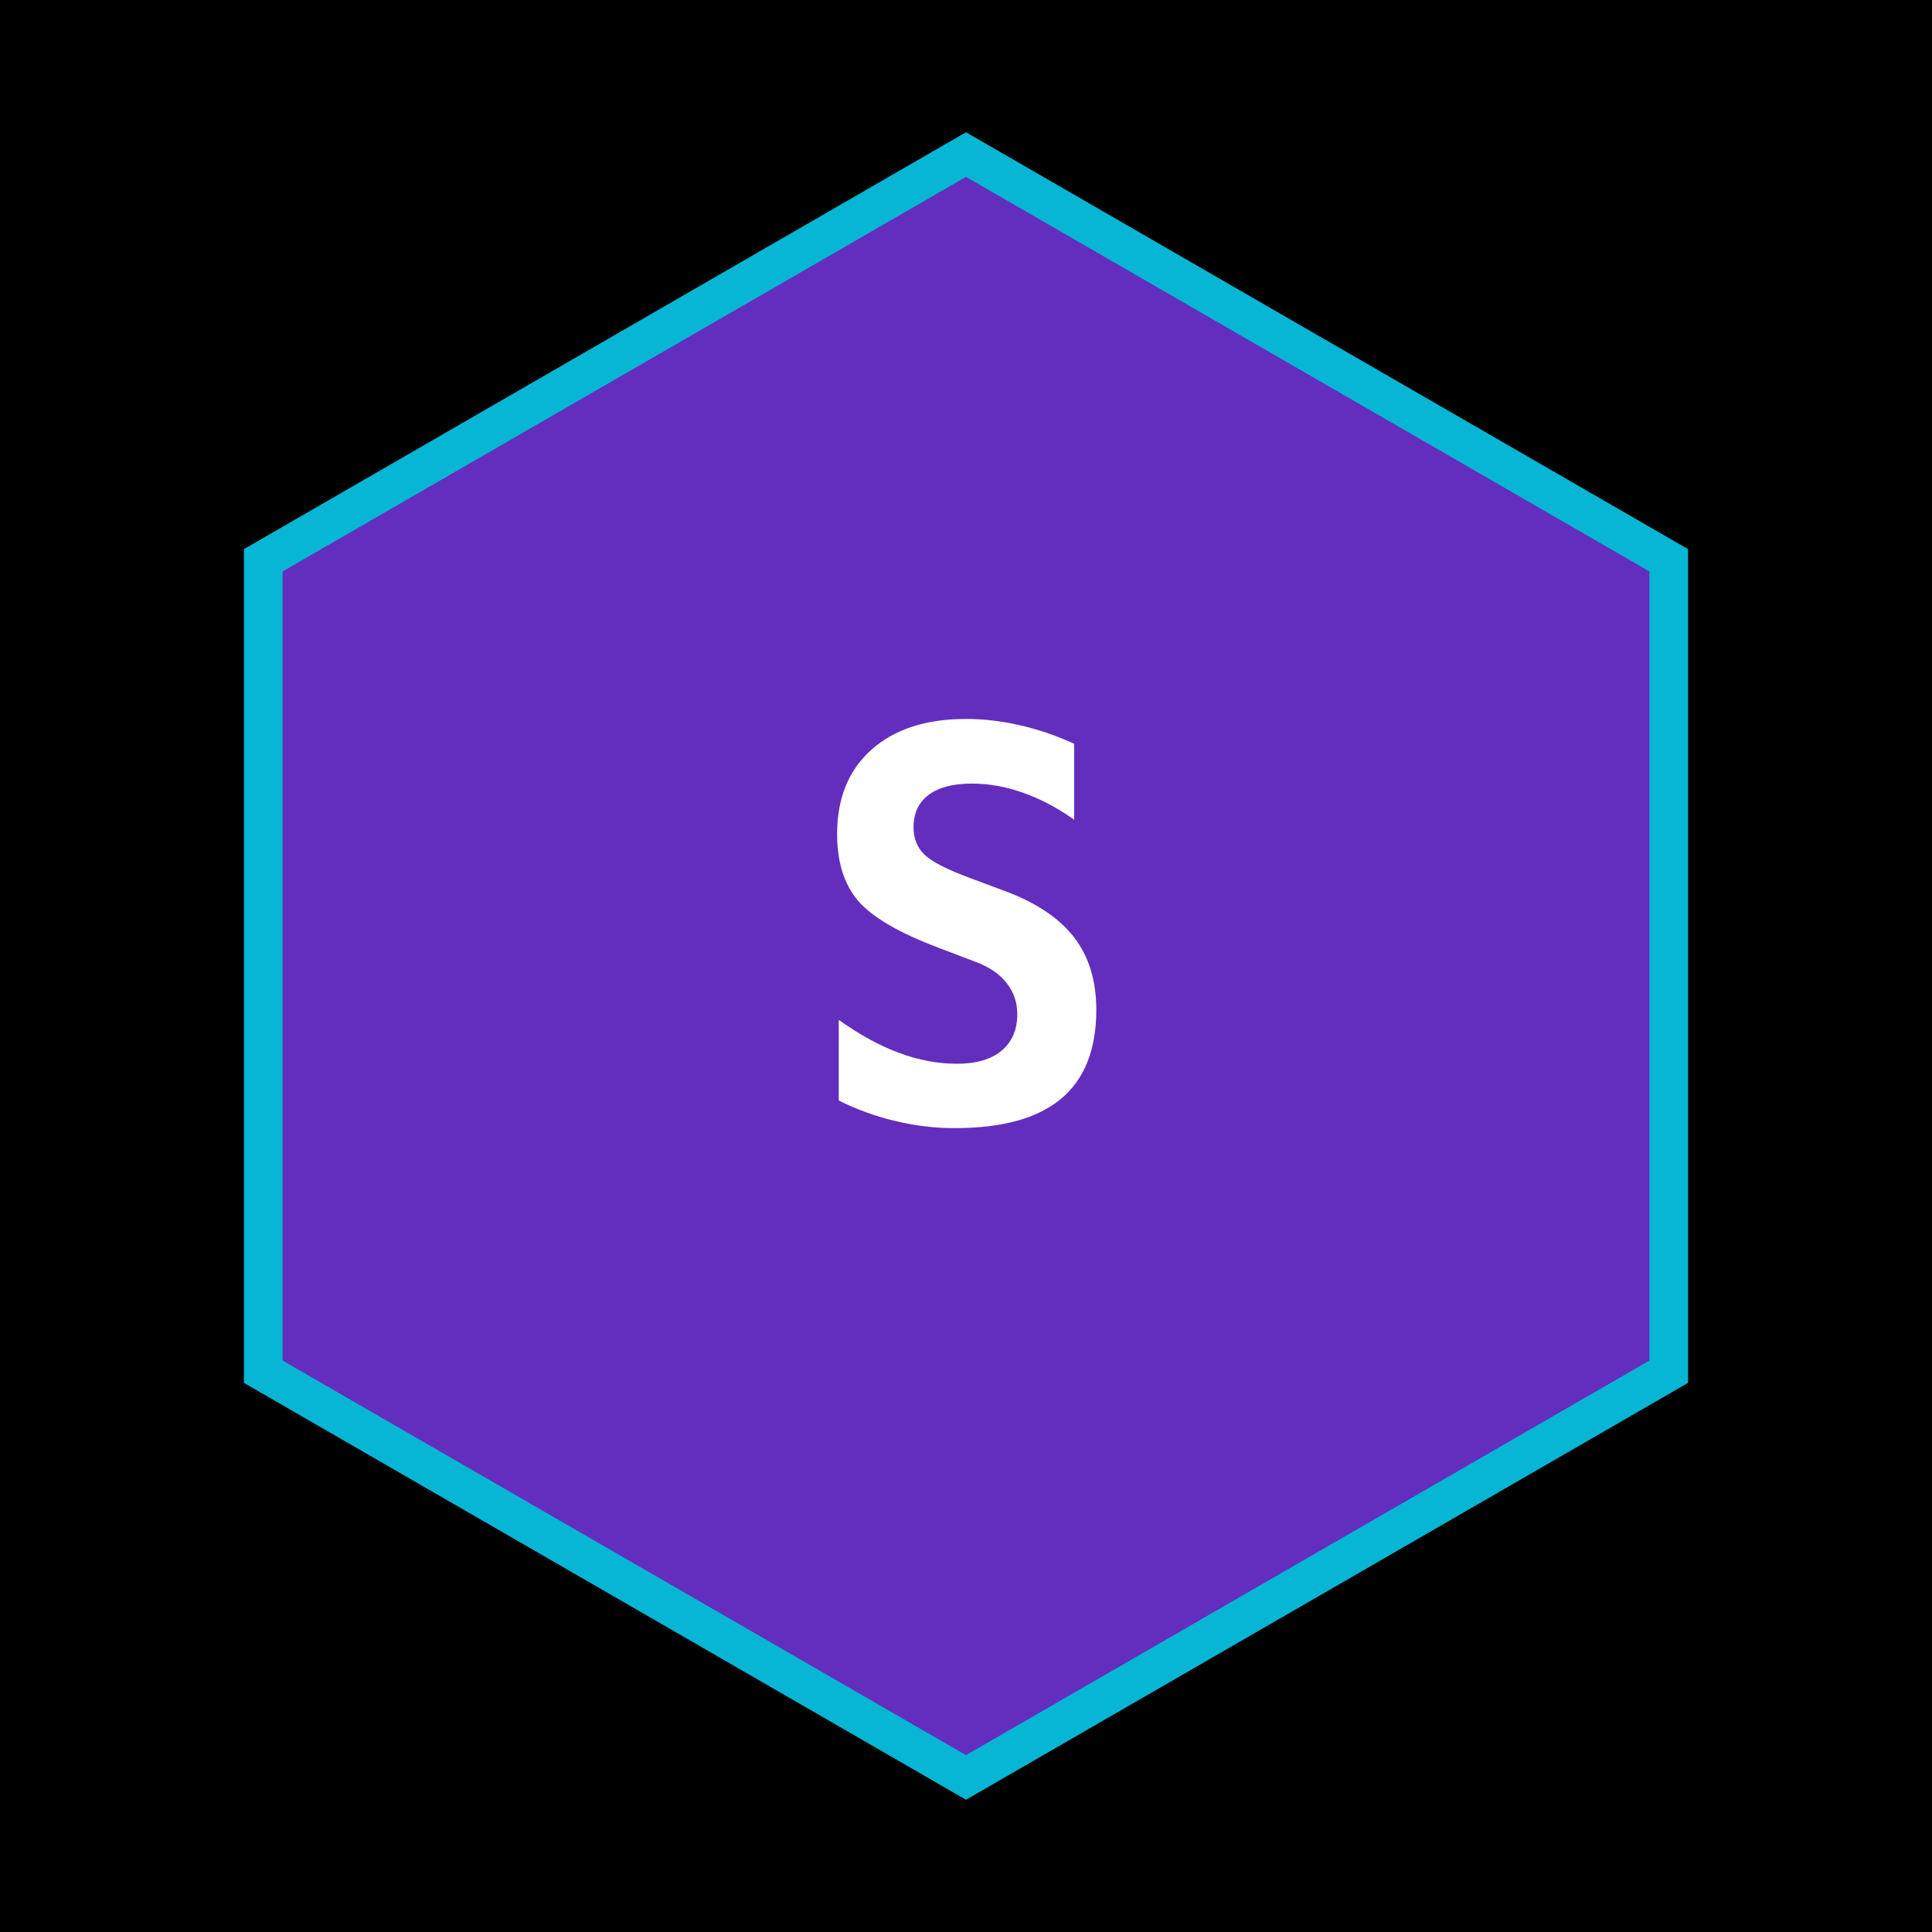
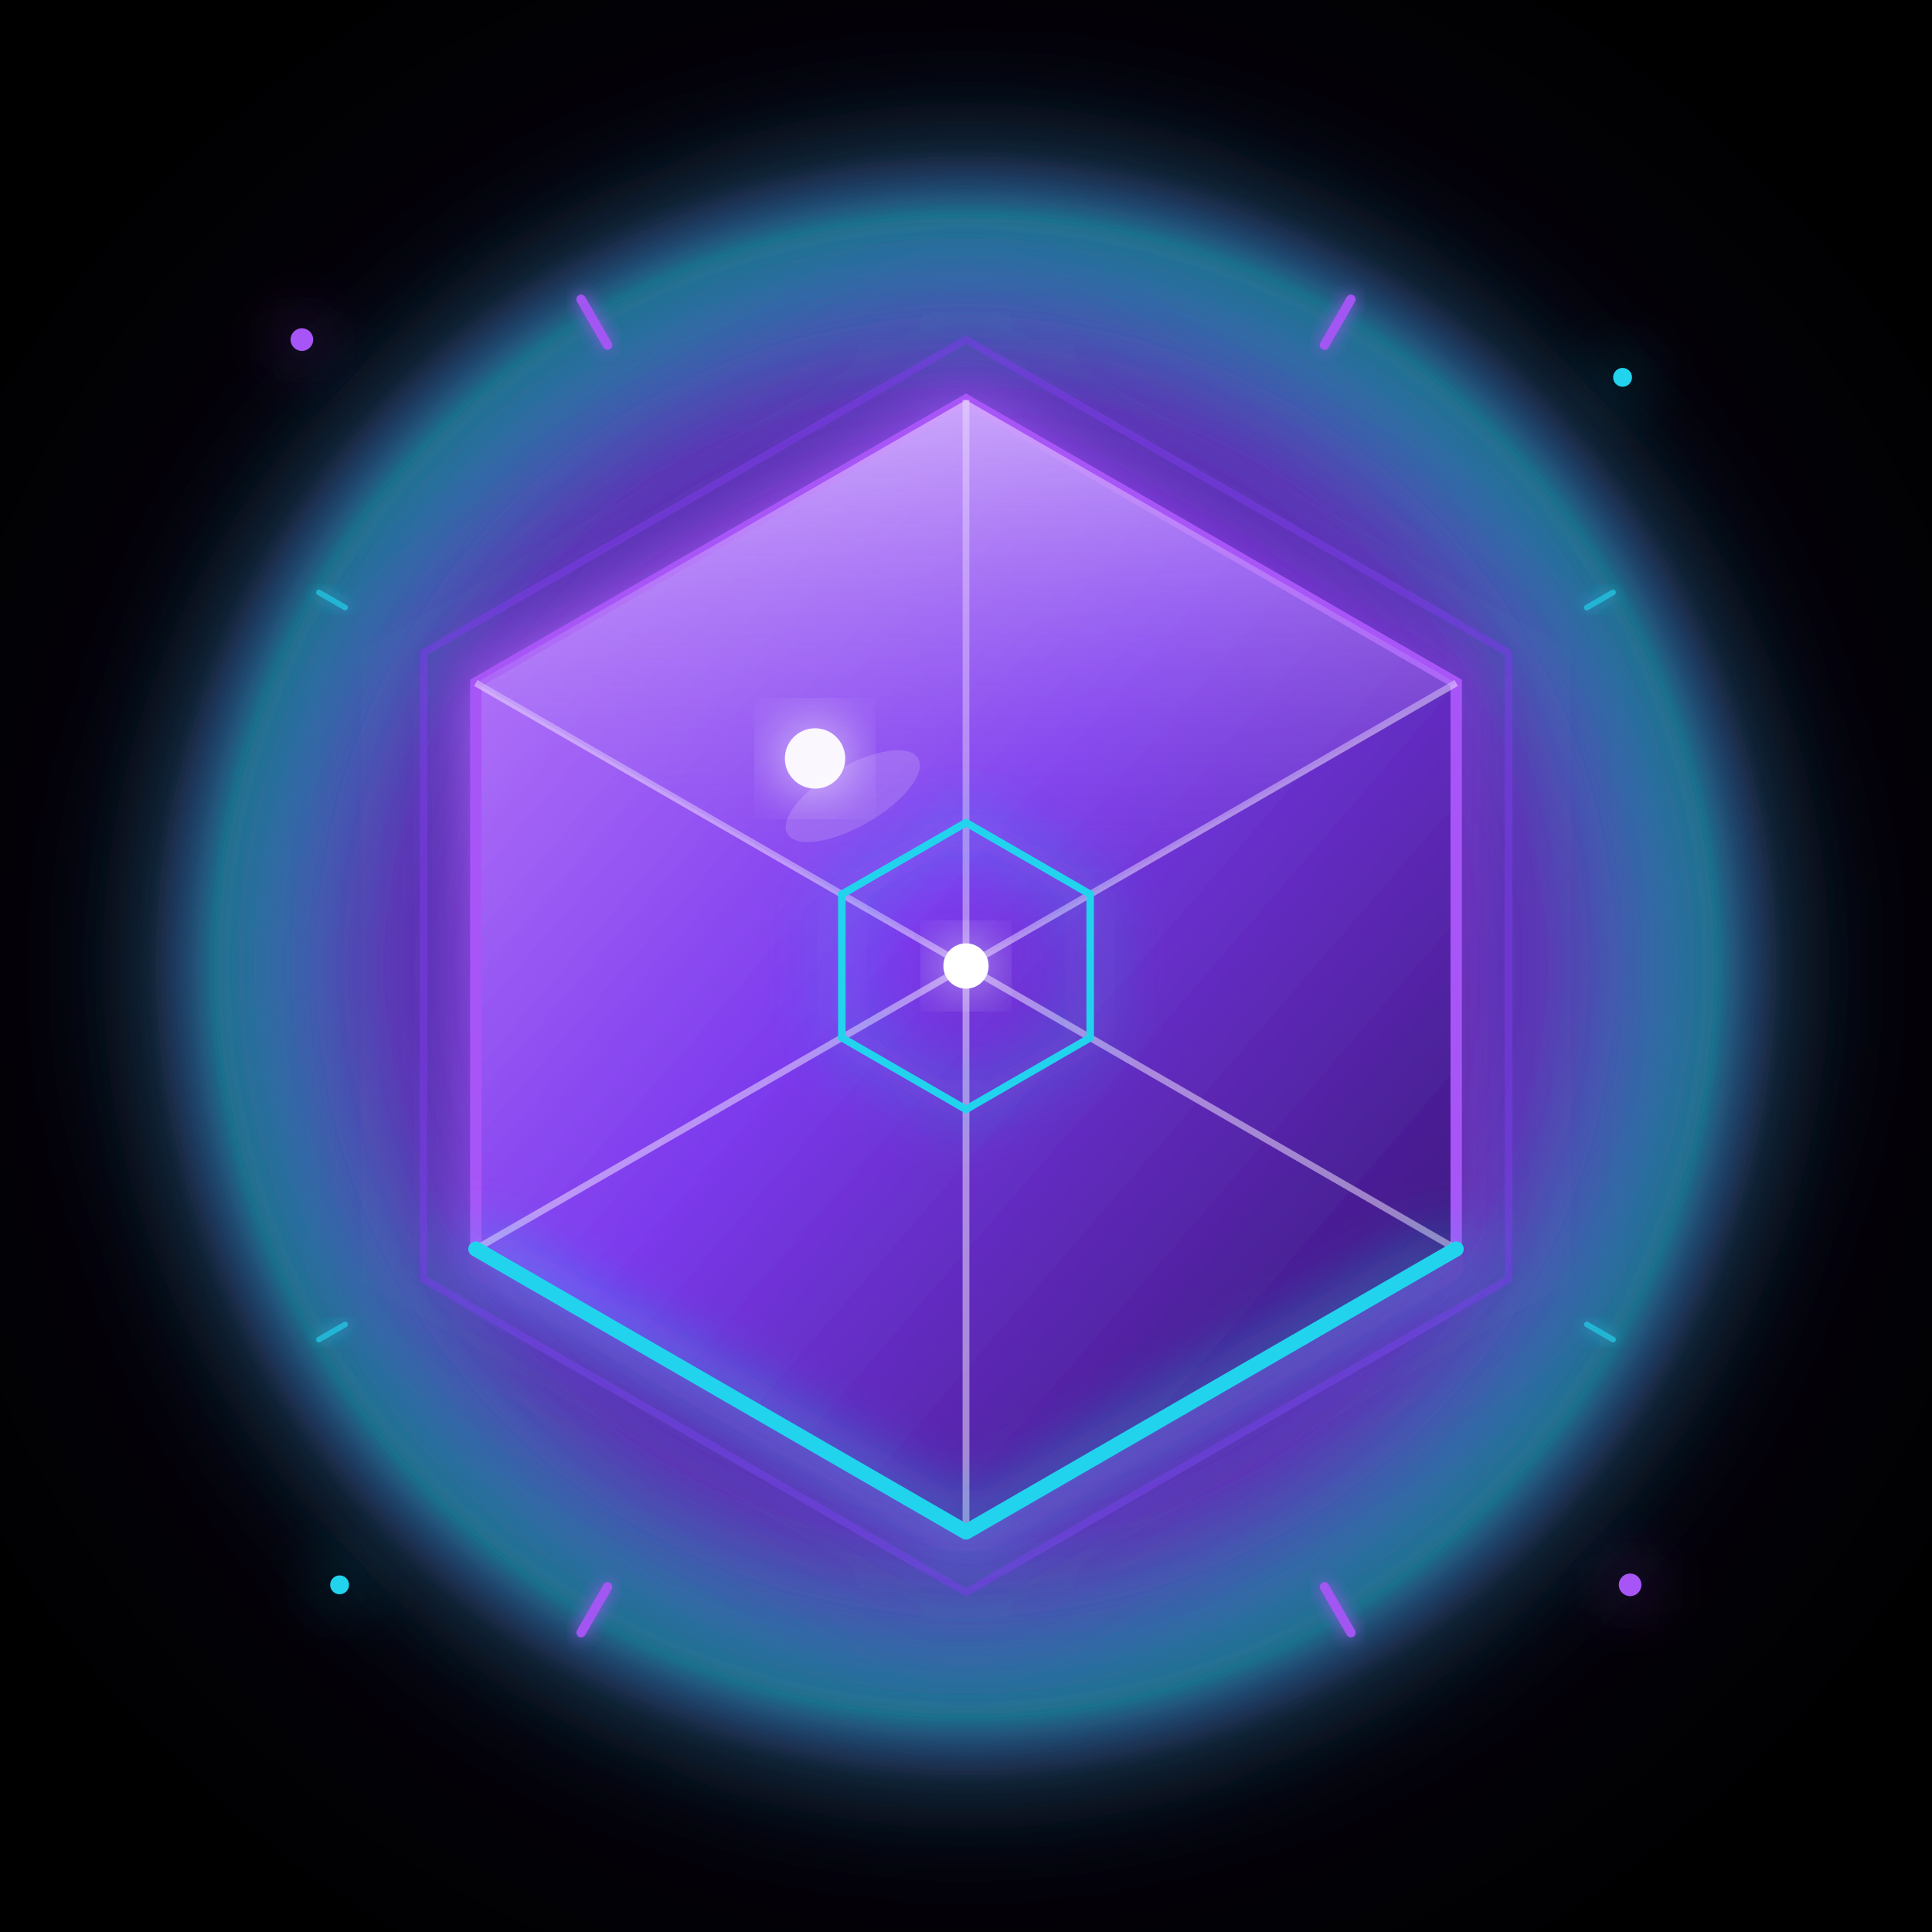
- <svg xmlns="http://www.w3.org/2000/svg" width="128" height="128" viewBox="0 0 128 128">
-   <rect width="128" height="128" fill="#000000" />
-   <polygon points="110.558,37.12 110.558,90.88 64,117.76 17.442,90.88 17.442,37.12 64,10.24" fill="#7c3aed" opacity="0.8" />
-   <polygon points="110.558,37.12 110.558,90.88 64,117.76 17.442,90.88 17.442,37.12 64,10.24" fill="none" stroke="#06b6d4" stroke-width="2.56" />
-   <text x="64" y="74.24" text-anchor="middle" font-size="35.84" fill="#ffffff" font-family="monospace" font-weight="bold">S</text>
+ <svg xmlns="http://www.w3.org/2000/svg" viewBox="0 0 512 512" width="128" height="128">
+   <defs>
+     <filter id="glow" x="-50%" y="-50%" width="200%" height="200%">
+       <feGaussianBlur stdDeviation="8" result="b" />
+       <feMerge>
+         <feMergeNode in="b" />
+         <feMergeNode in="SourceGraphic" />
+       </feMerge>
+     </filter>
+     <filter id="bloom" x="-50%" y="-50%" width="200%" height="200%">
+       <feGaussianBlur stdDeviation="18" result="b" />
+       <feMerge>
+         <feMergeNode in="b" />
+         <feMergeNode in="b" />
+         <feMergeNode in="SourceGraphic" />
+       </feMerge>
+     </filter>
+     <filter id="runeglow" x="-50%" y="-50%" width="200%" height="200%">
+       <feGaussianBlur stdDeviation="2.2" result="b" />
+       <feMerge>
+         <feMergeNode in="b" />
+         <feMergeNode in="SourceGraphic" />
+       </feMerge>
+     </filter>
+     <radialGradient id="bg" cx="50%" cy="50%" r="60%">
+       <stop offset="0%" stop-color="#1a0a3a" />
+       <stop offset="35%" stop-color="#0a0418" />
+       <stop offset="100%" stop-color="#000000" />
+     </radialGradient>
+     <linearGradient id="gemFill" x1="0%" y1="0%" x2="100%" y2="100%">
+       <stop offset="0%" stop-color="#c084fc" />
+       <stop offset="45%" stop-color="#7c3aed" />
+       <stop offset="100%" stop-color="#2e1065" />
+     </linearGradient>
+     <linearGradient id="gemFacet" x1="0%" y1="0%" x2="0%" y2="100%">
+       <stop offset="0%" stop-color="#e9d5ff" stop-opacity="0.95" />
+       <stop offset="100%" stop-color="#7c3aed" stop-opacity="0.1" />
+     </linearGradient>
+     <radialGradient id="portal" cx="50%" cy="50%" r="50%">
+       <stop offset="0%" stop-color="#7c3aed" stop-opacity="0" />
+       <stop offset="70%" stop-color="#7c3aed" stop-opacity="0.45" />
+       <stop offset="92%" stop-color="#22d3ee" stop-opacity="0.35" />
+       <stop offset="100%" stop-color="#7c3aed" stop-opacity="0" />
+     </radialGradient>
+   </defs>
+   <rect width="512" height="512" fill="#000" />
+   <rect width="512" height="512" fill="url(#bg)" />
+   <circle cx="256" cy="256" r="220" fill="url(#portal)" opacity="0.9" filter="url(#bloom)" />
+   <line x1="446" y1="256" x2="460" y2="256" stroke="#a855f7" stroke-width="2.5" stroke-linecap="round" opacity="0.95" filter="url(#runeglow)" />
+   <line x1="351" y1="420.545" x2="358" y2="432.669" stroke="#a855f7" stroke-width="2.5" stroke-linecap="round" opacity="0.95" filter="url(#runeglow)" />
+   <line x1="161" y1="420.545" x2="154" y2="432.669" stroke="#a855f7" stroke-width="2.5" stroke-linecap="round" opacity="0.95" filter="url(#runeglow)" />
+   <line x1="66" y1="256" x2="52" y2="256" stroke="#a855f7" stroke-width="2.5" stroke-linecap="round" opacity="0.95" filter="url(#runeglow)" />
+   <line x1="161" y1="91.455" x2="154" y2="79.331" stroke="#a855f7" stroke-width="2.5" stroke-linecap="round" opacity="0.95" filter="url(#runeglow)" />
+   <line x1="351" y1="91.455" x2="358" y2="79.331" stroke="#a855f7" stroke-width="2.5" stroke-linecap="round" opacity="0.95" filter="url(#runeglow)" />
+   <line x1="420.545" y1="351" x2="427.473" y2="355" stroke="#22d3ee" stroke-width="1.5" stroke-linecap="round" opacity="0.7" filter="url(#runeglow)" />
+   <line x1="256" y1="446" x2="256" y2="454" stroke="#22d3ee" stroke-width="1.5" stroke-linecap="round" opacity="0.7" filter="url(#runeglow)" />
+   <line x1="91.455" y1="351" x2="84.527" y2="355" stroke="#22d3ee" stroke-width="1.5" stroke-linecap="round" opacity="0.7" filter="url(#runeglow)" />
+   <line x1="91.455" y1="161" x2="84.527" y2="157" stroke="#22d3ee" stroke-width="1.5" stroke-linecap="round" opacity="0.7" filter="url(#runeglow)" />
+   <line x1="256" y1="66" x2="256" y2="58" stroke="#22d3ee" stroke-width="1.5" stroke-linecap="round" opacity="0.7" filter="url(#runeglow)" />
+   <line x1="420.545" y1="161" x2="427.473" y2="157" stroke="#22d3ee" stroke-width="1.5" stroke-linecap="round" opacity="0.7" filter="url(#runeglow)" />
+   <path d="M256,90L399.76,173L399.76,339L256,422L112.24,339L112.24,173Z" fill="none" stroke="#7c3aed" stroke-width="2" opacity="0.5" filter="url(#bloom)" />
+   <path d="M256,106L385.904,181L385.904,331L256,406L126.096,331L126.096,181Z" fill="url(#gemFill)" stroke="#a855f7" stroke-width="3" filter="url(#glow)" />
+   <line x1="256" y1="256" x2="256" y2="106" stroke="#f5e9ff" stroke-width="1.8" opacity="0.5" />
+   <line x1="256" y1="256" x2="385.904" y2="181" stroke="#f5e9ff" stroke-width="1.8" opacity="0.5" />
+   <line x1="256" y1="256" x2="385.904" y2="331" stroke="#f5e9ff" stroke-width="1.8" opacity="0.5" />
+   <line x1="256" y1="256" x2="256" y2="406" stroke="#f5e9ff" stroke-width="1.8" opacity="0.5" />
+   <line x1="256" y1="256" x2="126.096" y2="331" stroke="#f5e9ff" stroke-width="1.8" opacity="0.5" />
+   <line x1="256" y1="256" x2="126.096" y2="181" stroke="#f5e9ff" stroke-width="1.8" opacity="0.5" />
+   <path d="M 126.096 181 L 256 106 L 385.904 181 L 256 256 Z" fill="url(#gemFacet)" opacity="0.65" />
+   <path d="M256,218L288.909,237L288.909,275L256,294L223.091,275L223.091,237Z" fill="none" stroke="#22d3ee" stroke-width="2" filter="url(#glow)" />
+   <circle cx="256" cy="256" r="6" fill="#fff" filter="url(#glow)" />
+   <path d="M 385.904 331 L 256 406 L 126.096 331" fill="none" stroke="#22d3ee" stroke-width="4" stroke-linecap="round" stroke-linejoin="round" filter="url(#glow)" />
+   <circle cx="216" cy="201" r="8" fill="#fff" opacity="0.95" filter="url(#glow)" />
+   <ellipse cx="226" cy="211" rx="20" ry="8" fill="#fff" opacity="0.15" transform="rotate(-30 226 211)" />
+   <g filter="url(#glow)">
+     <circle cx="80" cy="90" r="3" fill="#a855f7" />
+     <circle cx="430" cy="100" r="2.5" fill="#22d3ee" />
+     <circle cx="90" cy="420" r="2.5" fill="#22d3ee" />
+     <circle cx="432" cy="420" r="3" fill="#a855f7" />
+   </g>
</svg>
